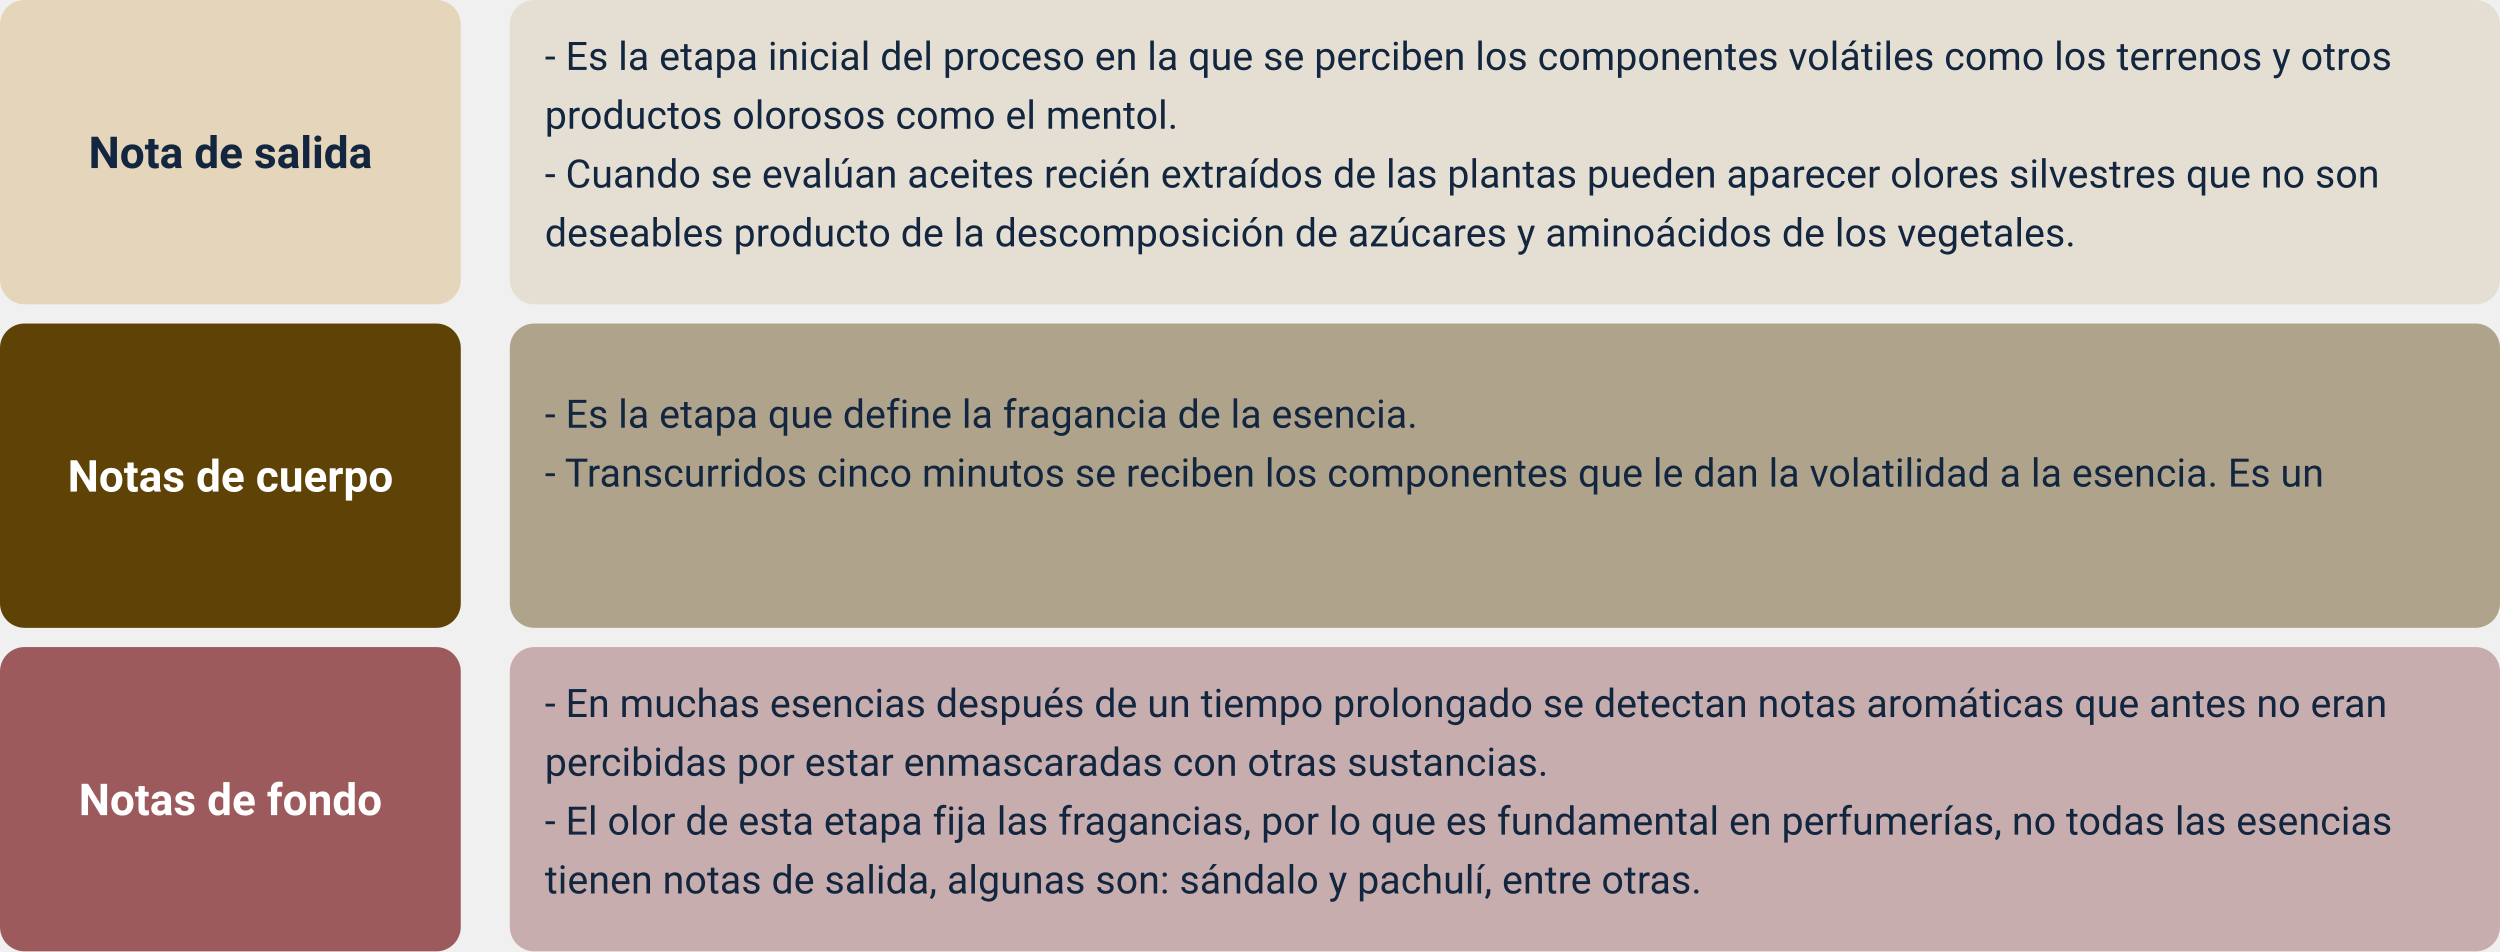
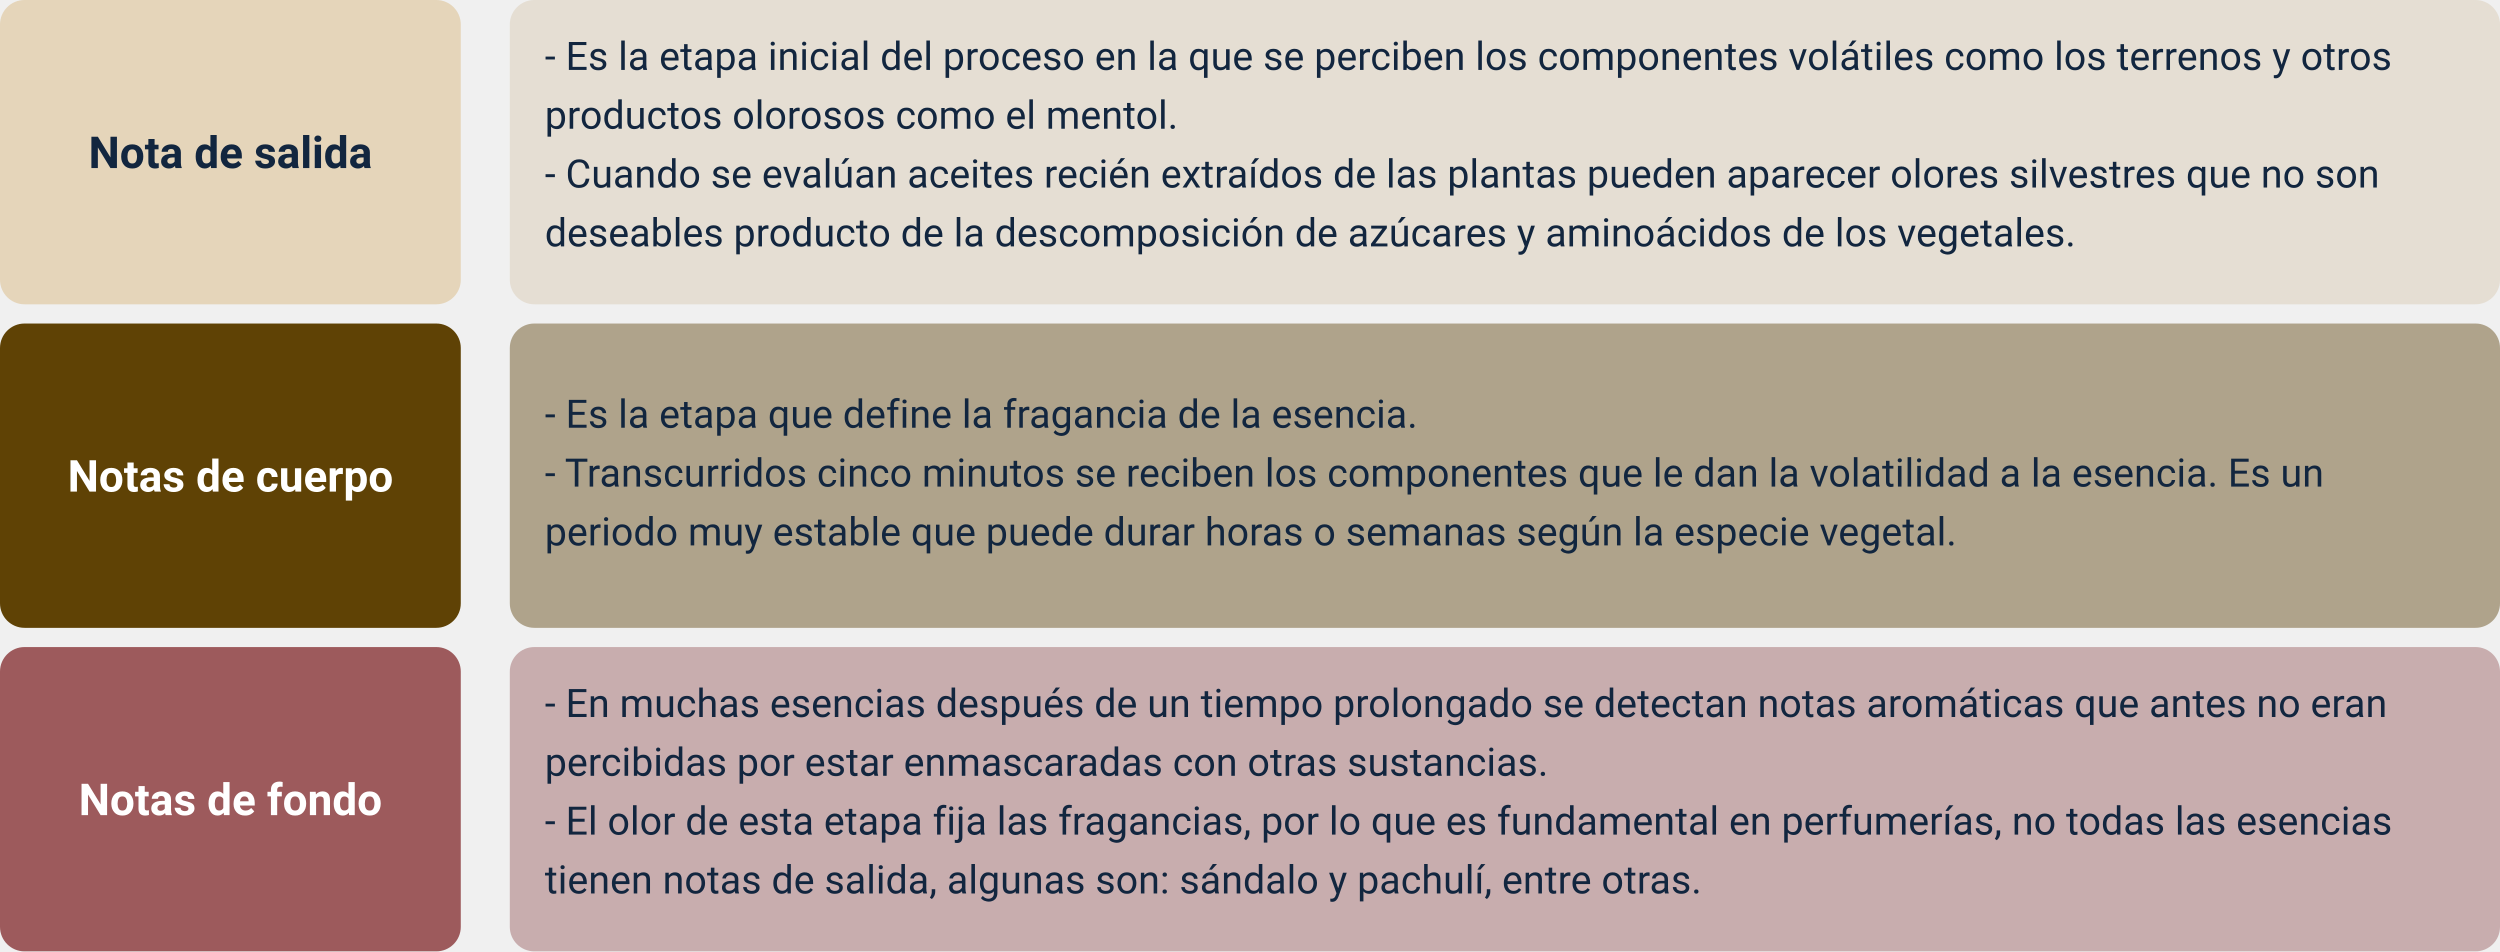
<svg xmlns="http://www.w3.org/2000/svg" width="1020" height="388.157" viewBox="0 0 1020 388.157">
  <g id="Grupo_1178264" data-name="Grupo 1178264" transform="translate(-290 -13117)">
    <rect id="Rectángulo_454942" data-name="Rectángulo 454942" width="188" height="124.157" rx="10" transform="translate(290 13117)" fill="#e5d5ba" />
    <rect id="Rectángulo_454946" data-name="Rectángulo 454946" width="188" height="124.157" rx="10" transform="translate(290 13249)" fill="#5f4205" />
    <rect id="Rectángulo_454947" data-name="Rectángulo 454947" width="188" height="124.157" rx="10" transform="translate(290 13381)" fill="#9d5a5c" />
    <rect id="Rectángulo_454942-2" data-name="Rectángulo 454942" width="812" height="124.157" rx="10" transform="translate(498 13117)" fill="#e5ded3" />
    <rect id="Rectángulo_454945" data-name="Rectángulo 454945" width="812" height="124.157" rx="10" transform="translate(498 13249)" fill="#afa38b" />
    <rect id="Rectángulo_454948" data-name="Rectángulo 454948" width="812" height="124.157" rx="10" transform="translate(498 13381)" fill="#c8adae" />
    <text id="Nota_de_salida" data-name="Nota de salida" transform="translate(384 13185.579)" fill="#12263f" font-size="18" font-family="Roboto-Bold, Roboto" font-weight="700">
      <tspan x="-57.85" y="0">Nota de salida</tspan>
    </text>
    <text id="Notas_de_cuerpo" data-name="Notas de cuerpo" transform="translate(384 13317.579)" fill="#fff" font-size="18" font-family="Roboto-Bold, Roboto" font-weight="700">
      <tspan x="-66.388" y="0">Notas de cuerpo</tspan>
    </text>
    <text id="Notas_de_fondo" data-name="Notas de fondo" transform="translate(384 13449.579)" fill="#fff" font-size="18" font-family="Roboto-Bold, Roboto" font-weight="700">
      <tspan x="-61.871" y="0">Notas de fondo</tspan>
    </text>
    <text id="_-_Es_la_etapa_inicial_del_proceso_en_la_que_se_perciben_los_componentes_volátiles_como_los_terrenos_y_otros_productos_olorosos_como_el_mentol._-_Cuando_se_evalúan_aceites_recién_extraídos_de_las_plantas_pueden_aparecer_olores_silvestres_que_no_son_deseable" data-name="- Es la etapa inicial del proceso en la que se perciben los componentes volátiles como los terrenos y otros productos olorosos como el mentol. - Cuando se evalúan aceites recién extraídos de las plantas pueden aparecer olores silvestres que no son deseable" transform="translate(512.289 13128.523)" fill="#12263f" font-size="16" font-family="Roboto-Regular, Roboto" letter-spacing="0.003em">
      <tspan x="0" y="17">- Es la etapa inicial del proceso en la que se perciben los componentes volátiles como los terrenos y otros </tspan>
      <tspan x="0" y="41">productos olorosos como el mentol.</tspan>
      <tspan x="0" y="65">- Cuando se evalúan aceites recién extraídos de las plantas pueden aparecer olores silvestres que no son </tspan>
      <tspan x="0" y="89">deseables producto de la descomposición de azúcares y aminoácidos de los vegetales.</tspan>
    </text>
    <text id="_-_Es_la_etapa_que_define_la_fragancia_de_la_esencia._-_Transcurridos_cinco_minutos_se_reciben_los_componentes_que_le_dan_la_volatilidad_a_la_esencia._Es_un_periodo_muy_estable_que_puede_durar_horas_o_semanas_según_la_especie_vegetal." data-name="- Es la etapa que define la fragancia de la esencia. - Transcurridos cinco minutos se reciben los componentes que le dan la volatilidad a la esencia. Es un periodo muy estable que puede durar horas o semanas según la especie vegetal." transform="translate(512.289 13274.523)" fill="#12263f" font-size="16" font-family="Roboto-Regular, Roboto" letter-spacing="0.003em">
      <tspan x="0" y="17">- Es la etapa que define la fragancia de la esencia.</tspan>
      <tspan x="0" y="41">- Transcurridos cinco minutos se reciben los componentes que le dan la volatilidad a la esencia. Es un </tspan>
+       <tspan x="0" y="65">periodo muy estable que puede durar horas o semanas según la especie vegetal.</tspan>
    </text>
    <text id="_-_En_muchas_esencias_después_de_un_tiempo_prolongado_se_detectan_notas_aromáticas_que_antes_no_eran_percibidas_por_estar_enmascaradas_con_otras_sustancias._-_El_olor_de_esta_etapa_fija_las_fragancias_por_lo_que_es_fundamental_en_perfumerías_no_todas_las_" data-name="- En muchas esencias después de un tiempo prolongado se detectan notas aromáticas que antes no eran percibidas por estar enmascaradas con otras sustancias. - El olor de esta etapa fija las fragancias, por lo que es fundamental en perfumerías, no todas las " transform="translate(512.289 13392.523)" fill="#12263f" font-size="16" font-family="Roboto-Regular, Roboto" letter-spacing="0.003em">
      <tspan x="0" y="17">- En muchas esencias después de un tiempo prolongado se detectan notas aromáticas que antes no eran </tspan>
      <tspan x="0" y="41">percibidas por estar enmascaradas con otras sustancias.</tspan>
      <tspan x="0" y="65">- El olor de esta etapa fija las fragancias, por lo que es fundamental en perfumerías, no todas las esencias </tspan>
      <tspan x="0" y="89">tienen notas de salida, algunas son: sándalo y pachulí, entre otras.</tspan>
    </text>
  </g>
</svg>
